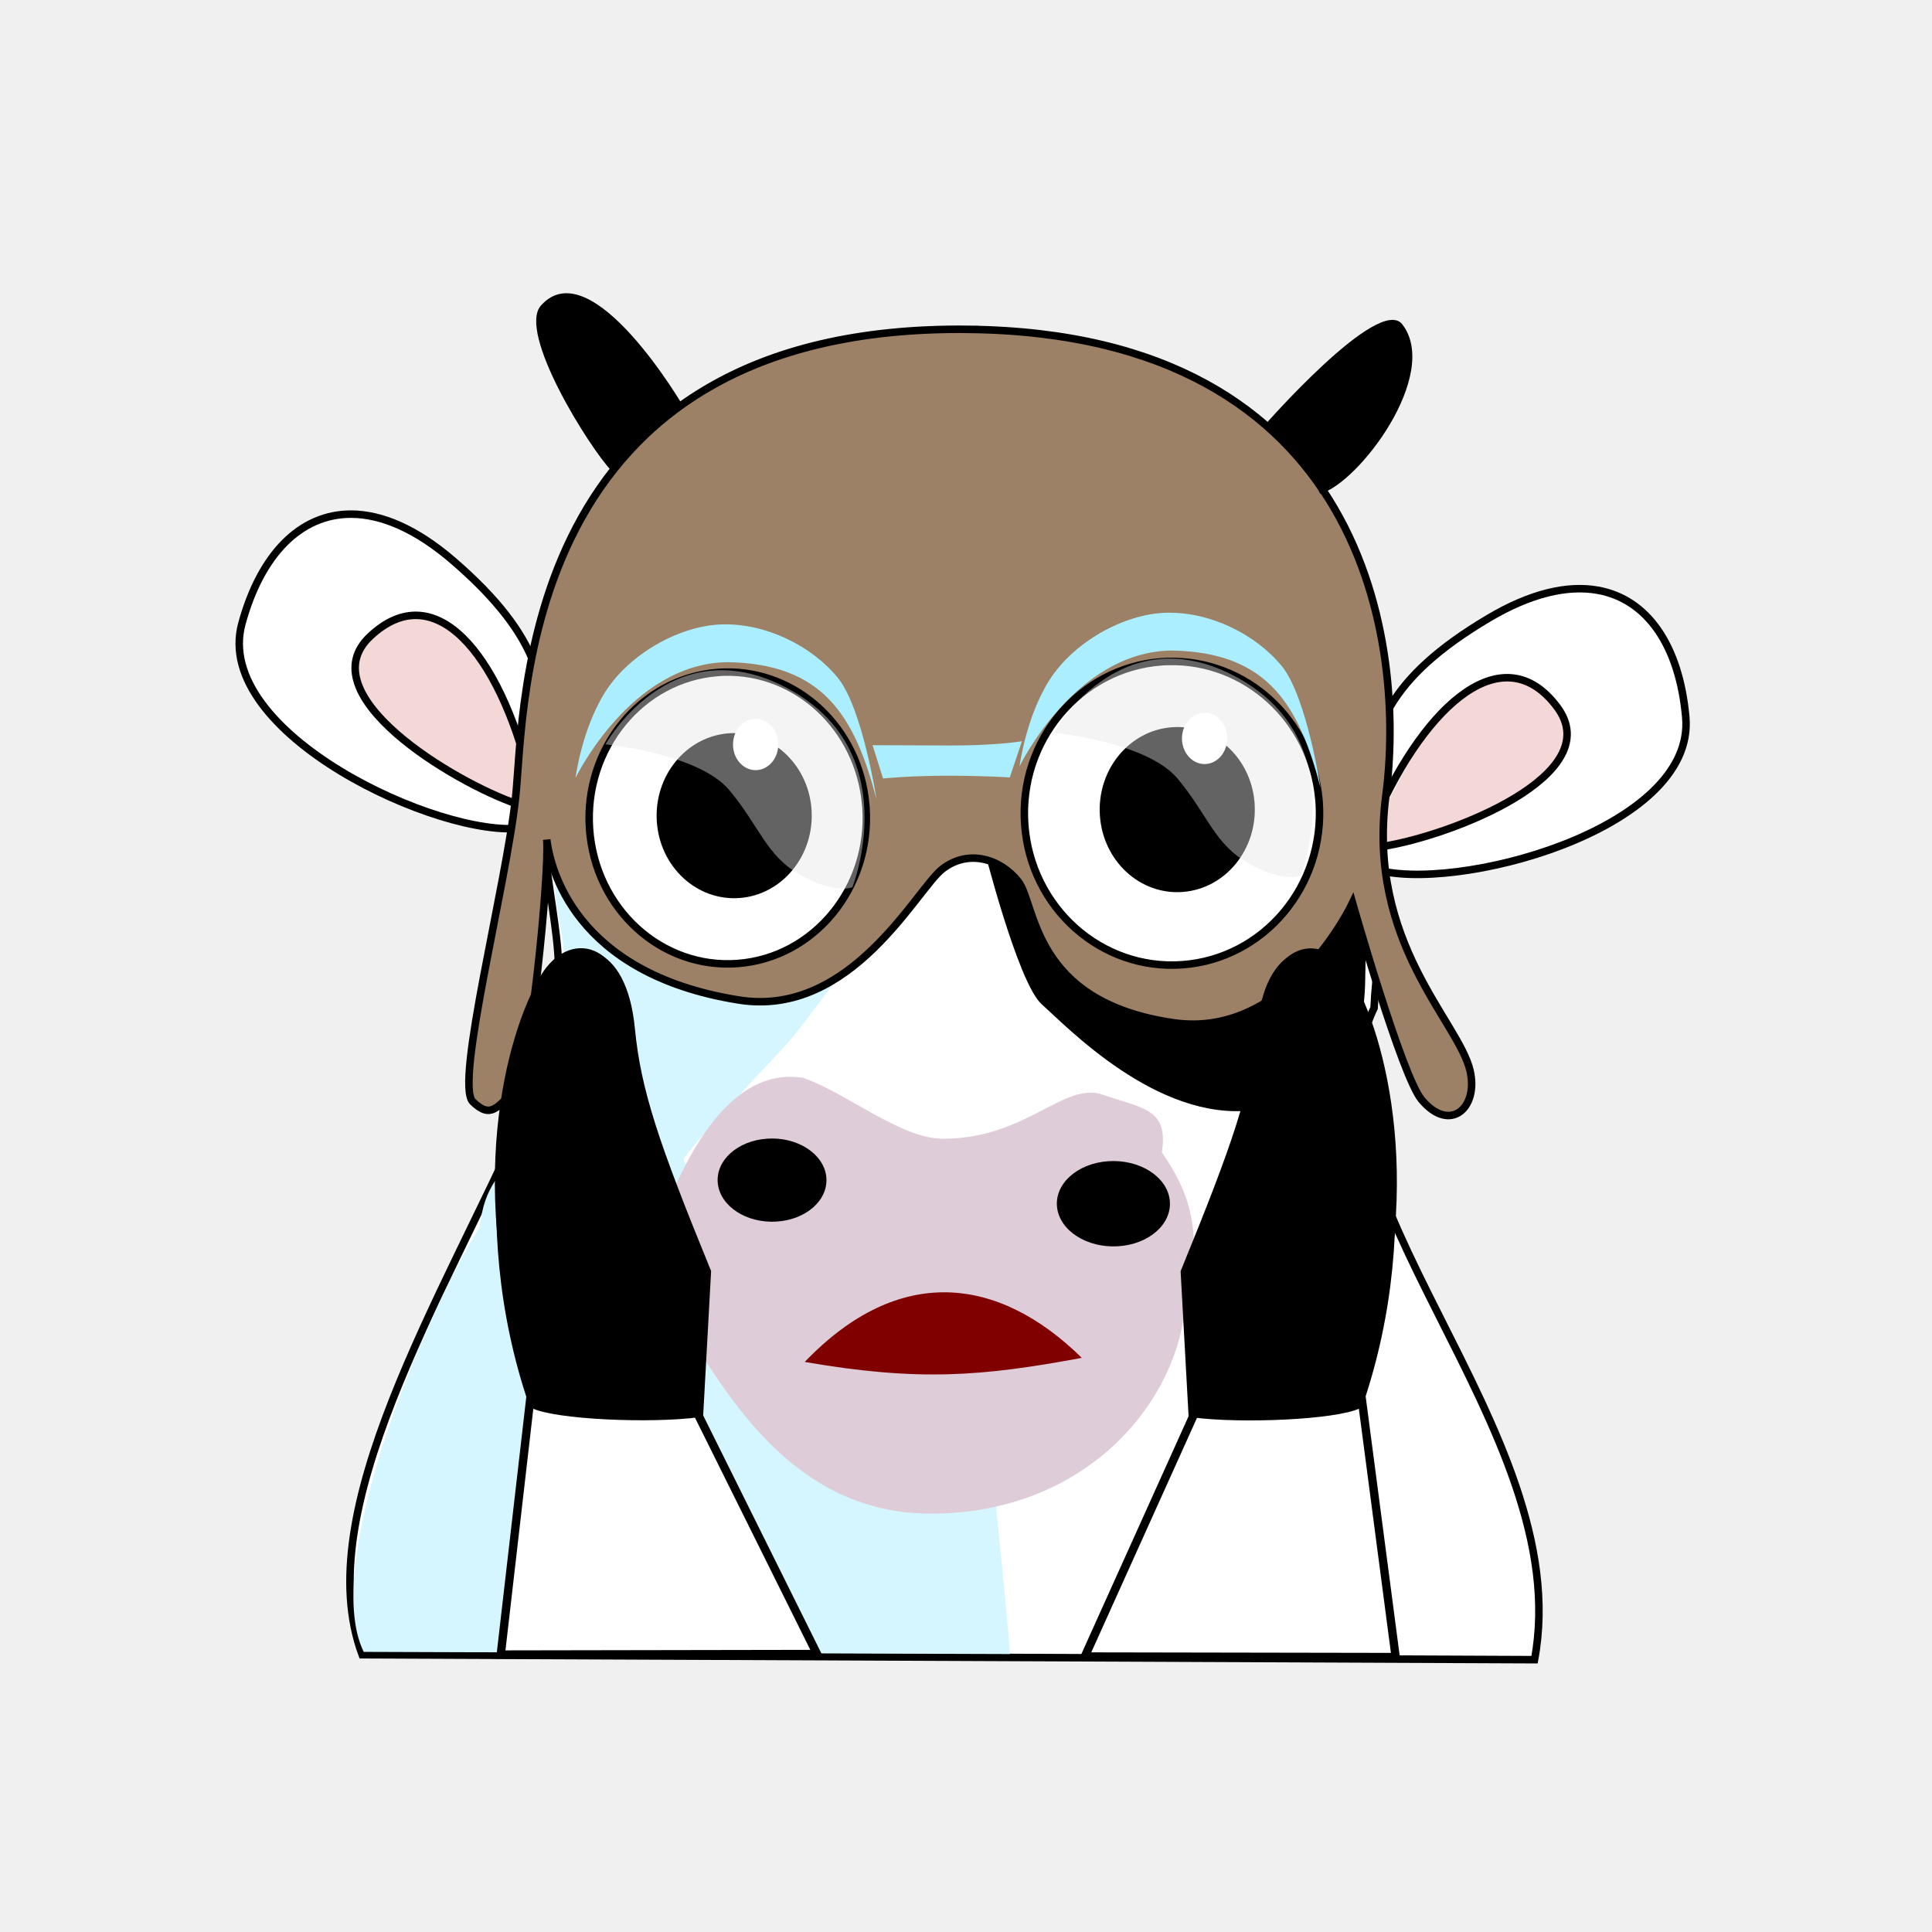
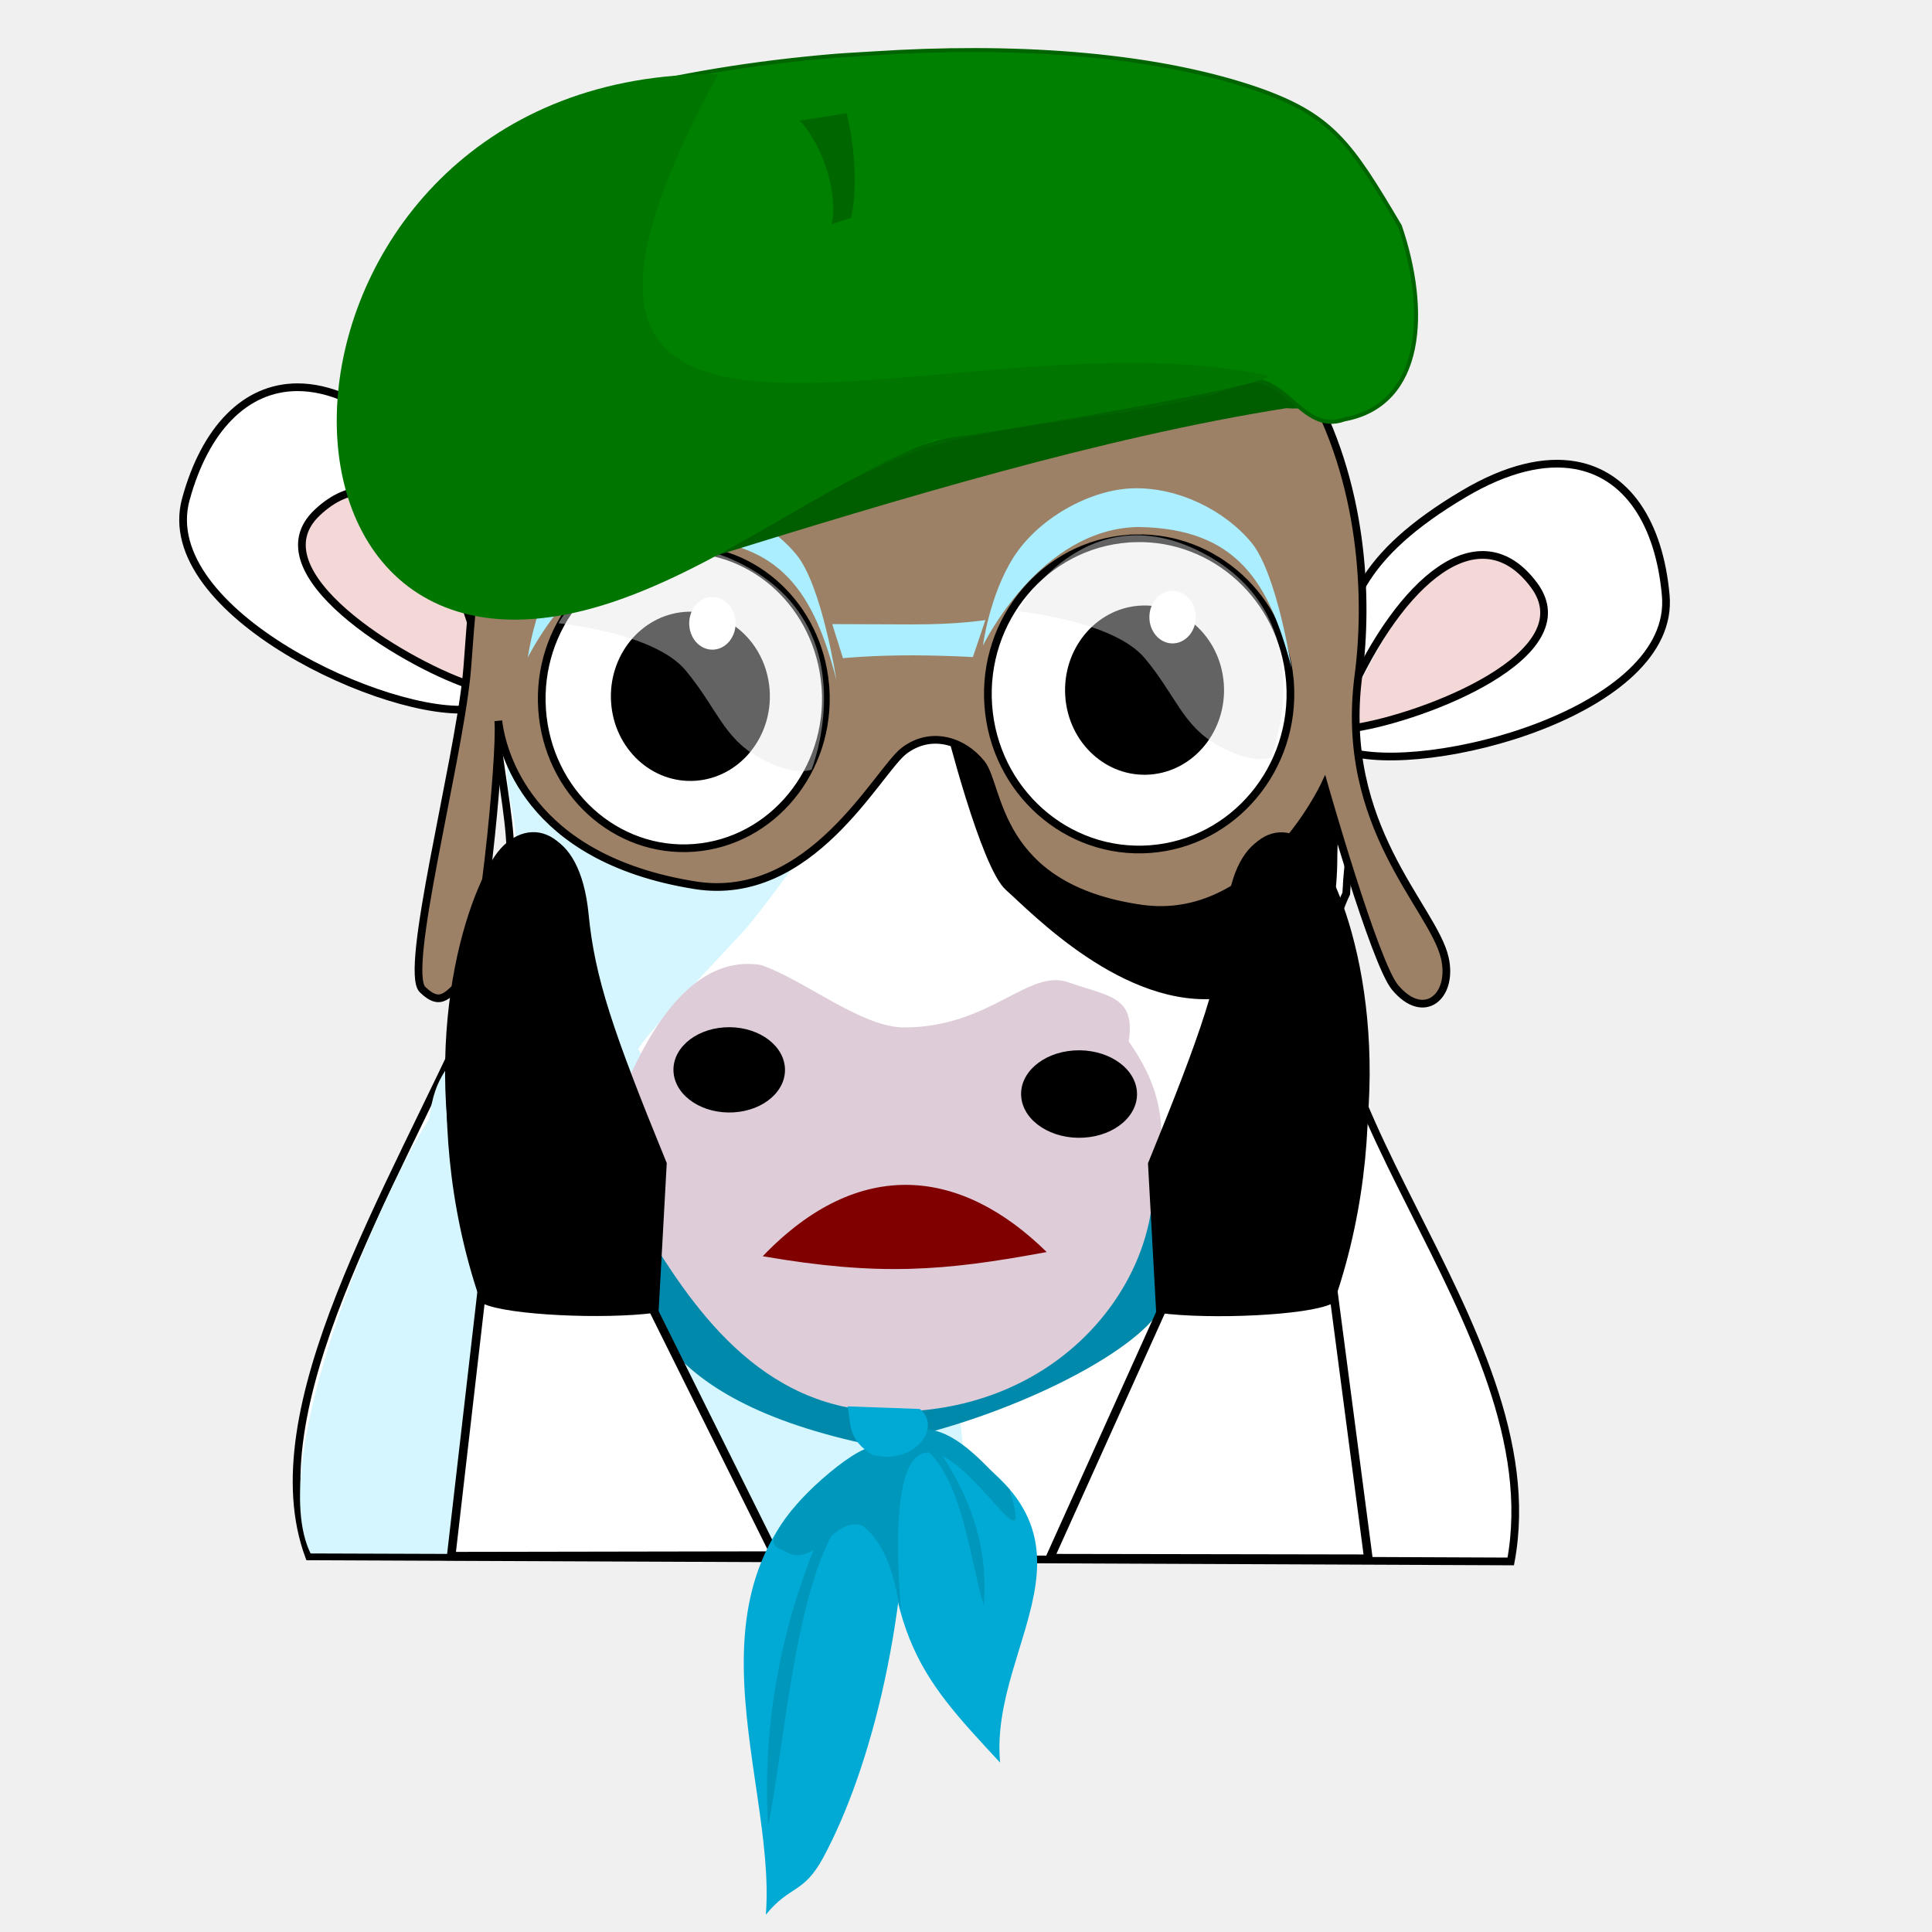
<svg xmlns="http://www.w3.org/2000/svg" width="100" height="100" viewBox="0 0 26.458 26.458" version="1.1" id="svg13625">
  <defs id="defs13619">
    <clipPath clipPathUnits="userSpaceOnUse" id="clipPath9406-5-9-1-5-3-8-6-4">
      <rect style="opacity:0.733;fill:#ffdd55;fill-opacity:1;stroke:none;stroke-width:0.5;stroke-miterlimit:4;stroke-dasharray:none;stroke-opacity:1" id="rect9408-2-0-59-4-6-7-1-03" width="477.414" height="539.932" x="573.776" y="244.16" />
    </clipPath>
  </defs>
  <g id="layer1" transform="translate(0,-270.5417)">
-     <g id="g12622" transform="matrix(0.5714049,0,0,0.5714049,-370.4316,272.3833)">
-       <path clip-path="none" mask="none" id="path6937-9-4-0-1-8" d="m 660.805,14.825 c -0.071,-0.362 -1.142,-4.126 -2.372,-4.131 -1.229,-0.005 -2.965,-0.083 -2.61,1.871 0.355,1.954 1.218,3.187 2.591,3.481 1.373,0.294 2.747,0.299 2.747,0.299 z" style="display:inline;fill:#f4d7d7;fill-opacity:1;stroke:none;stroke-width:0.124" />
-       <path clip-path="none" mask="none" id="path6935-0-4-61-9-3" d="m 661.685,15.613 c 4.577,-3.261 -0.223,-2.522 -0.223,-2.522 0,0 3.643,-7.581 10.142,-4.809 6.499,2.772 8.811,3.503 9.523,6.543 0.712,3.04 0.161,4.365 0.087,6.111 -2.044,4.304 4.877,10.072 3.846,15.618 l -28.098,-0.119 c -1.273,-3.438 1.906,-8.498 3.919,-13.004 0.356,-0.824 0.533,-1.853 0.751,-2.985 0.244,-1.266 -0.859,-4.376 0.052,-4.834 z" style="display:inline;fill:#ffffff;stroke:#000000;stroke-width:0.18;stroke-miterlimit:4;stroke-dasharray:none" />
-       <path clip-path="none" mask="none" id="path7012-4-2-5-6-8" d="m 669.648,18.397 c 0,0 -1.953,2.806 -2.569,3.468 -0.616,0.663 -2.31,2.446 -2.413,2.702 -0.103,0.255 7.642,8.107 7.488,8.311 0.346,3.428 0.334,3.541 0.334,3.541 l -15.489,-0.052 c -1.054,-2.149 1.534,-8.24 2.773,-10.16 0.149,-1.115 0.437,-1.052 1.107,-2.324 0.439,-0.832 0.666,-2.464 0.873,-3.474 0.199,-0.97 -0.212,-1.749 -0.159,-2.482 0.299,-4.193 -0.105,-7.115 2.1,-7.069 2.147,0.263 5.533,-2.844 6.186,0.534 0.653,3.377 -0.23,7.005 -0.23,7.005 z" style="display:inline;fill:#d5f6ff;stroke:none;stroke-width:0.124" />
-       <path clip-path="none" mask="none" id="path6983-98-7-9-9-7" d="m 671.862,16.962 c 0,0 0.84,3.356 1.417,3.864 0.577,0.508 2.745,2.799 5.025,2.523 2.245,-0.272 2.659,-1.609 2.665,-3.273 0.006,-1.663 0.812,-5.972 -0.778,-6.195 -1.59,-0.223 -8.328,3.08 -8.328,3.08 z" style="display:inline;fill:#000000;fill-opacity:1;stroke:#000000;stroke-width:0.072px;stroke-linecap:butt;stroke-linejoin:miter;stroke-opacity:1" />
-       <path clip-path="none" mask="none" id="path7018-2-8-4-3-3" d="m 665.365,29.069 0.965,1.793 c 0,0 4.855,0.784 5.982,0.482 1.126,-0.303 3.379,-1.164 3.379,-1.164 l 0.414,-1.277 c 0,0 -3.891,1.367 -5.834,1.206 -1.943,-0.16 -4.906,-1.04 -4.906,-1.04 z" style="display:inline;fill:#000000;fill-opacity:1;stroke:#000000;stroke-width:0.072px;stroke-linecap:butt;stroke-linejoin:miter;stroke-opacity:1" />
-       <path clip-path="none" mask="none" id="path13288-9-3-1" d="m 665.449,28.831 1.207,2.13 c 0,0 1.743,0.841 3.109,0.846 1.366,0.005 5.241,-1.044 5.241,-1.044 l 1.301,-3.032 c 0,0 -5.542,0.208 -7.138,0.582 -1.595,0.374 -3.721,0.518 -3.721,0.518 z" style="display:inline;fill:#c83737;stroke:#000000;stroke-width:0.106px;stroke-linecap:butt;stroke-linejoin:miter;stroke-opacity:1" />
-       <path clip-path="none" mask="none" id="path13290-0-8-0" d="m 667.666,27.951 0.574,1.022 c 0,0 4.816,-0.037 5.202,-0.25 0.386,-0.213 0.507,-1.662 0.507,-1.662 l -4.007,-0.015 z" style="display:inline;fill:#ffffff;stroke:none;stroke-width:0.124" />
-       <path clip-path="none" mask="none" id="path5150-81-5-9-0-0" d="m 664.709,28.603 c 1.163,1.943 2.772,4.413 5.807,4.449 3.618,0.043 5.88,-2.471 6.158,-4.862 0.503,-1.895 0.085,-2.883 -0.546,-3.795 0.165,-1.061 -0.469,-1.049 -1.408,-1.38 -0.939,-0.331 -1.819,1.045 -3.832,1.055 -1.006,0.005 -2.33,-1.107 -3.355,-1.46 -1.57,-0.26 -2.562,1.472 -3.101,2.667 -0.769,1.848 -0.122,2.661 0.277,3.327 z" style="display:inline;fill:#deccd8;fill-opacity:1;stroke:none;stroke-width:0.124" />
-       <path clip-path="none" mask="none" id="path6939-3-5-1-5-5" d="m 681.484,16.128 c 0,0 1.895,-3.971 3.413,-3.965 1.519,0.006 3.183,-0.133 2.815,1.529 -0.368,1.662 -0.803,2.094 -2.903,2.882 -2.1,0.788 -3.837,0.999 -3.837,0.999 z" style="display:inline;fill:#f4d7d7;fill-opacity:1;stroke:none;stroke-width:0.124" />
-       <path clip-path="none" mask="none" transform="rotate(0.2053768)" d="m 680.73,13.651 a 4.122,4.267 0 0 1 -3.775,4.577 4.122,4.267 0 0 1 -4.442,-3.882 4.122,4.267 0 0 1 3.726,-4.619 4.122,4.267 0 0 1 4.483,3.832" id="path6985-4-6-77-66-0" style="display:inline;fill:#ffffff;fill-opacity:1;stroke:none;stroke-width:0.072" />
-       <path clip-path="none" mask="none" d="m 670.189,13.371 a 4.122,4.267 0 0 1 -3.775,4.577 4.122,4.267 0 0 1 -4.442,-3.882 4.122,4.267 0 0 1 3.726,-4.619 4.122,4.267 0 0 1 4.483,3.832" id="path6985-6-2-3-1-4-3" style="display:inline;fill:#ffffff;fill-opacity:1;stroke:none;stroke-width:0.072" transform="rotate(0.2053768)" />
-       <path clip-path="none" mask="none" id="path5154-0-4-7-6-1" d="m 660.975,15.409 c -0.727,-2.963 -2.273,-4.833 -3.819,-3.383 -1.484,1.391 1.977,3.49 3.529,4.024 l 0.116,0.57 c -1.952,0.261 -7.439,-2.269 -6.721,-4.899 0.449,-1.644 1.39,-2.621 2.611,-2.622 0.733,-2.5e-4 1.566,0.352 2.457,1.121 2.12,1.83 2.368,3.173 2.058,4.792" style="display:inline;fill:#ffffff;fill-opacity:1;stroke:#000000;stroke-width:0.18;stroke-miterlimit:4;stroke-dasharray:none" />
-       <path clip-path="none" mask="none" id="path5154-4-0-1-7-2-8" d="m 681.248,16.381 c 1.238,-2.789 3.088,-4.357 4.355,-2.657 1.216,1.631 -2.561,3.088 -4.182,3.339 l -0.215,0.54 c 1.876,0.601 7.722,-0.924 7.478,-3.64 -0.152,-1.697 -0.907,-2.825 -2.109,-3.04 -0.721,-0.129 -1.604,0.07 -2.616,0.671 -2.409,1.428 -2.889,2.706 -2.87,4.354" style="display:inline;fill:#ffffff;fill-opacity:1;stroke:#000000;stroke-width:0.18;stroke-miterlimit:4;stroke-dasharray:none" />
-       <path clip-path="none" mask="none" id="path5152-7-9-1-0-0" d="m 671.515,4.67 c -10.851,-0.135 -10.65,9.071 -10.873,11.195 -0.223,2.124 -1.471,6.887 -1.027,7.318 0.444,0.431 0.595,0.099 0.994,-0.254 0.366,-0.324 0.848,-5.241 0.776,-6.03 0.082,0.663 0.65,3.215 4.604,3.845 2.707,0.431 4.262,-2.669 4.884,-3.144 0.622,-0.475 1.379,-0.242 1.811,0.3 0.432,0.542 0.312,2.901 3.733,3.39 2.747,0.392 4.281,-2.873 4.281,-2.873 0,0 1.178,4.144 1.654,4.715 0.677,0.811 1.369,0.206 1.164,-0.689 -0.271,-1.187 -2.485,-3.064 -2.019,-6.603 0.466,-3.539 -0.411,-11.049 -9.983,-11.169 z m -5.863,8.215 c 1.73,-0.041 3.213,1.333 3.378,3.167 l 0.007,0.075 c 0.132,1.926 -1.243,3.602 -3.073,3.742 -1.83,0.14 -3.421,-1.307 -3.553,-3.233 -0.132,-1.926 1.243,-3.602 3.073,-3.742 0.056,-0.005 0.113,-0.008 0.169,-0.009 z m 10.64,-0.255 c 1.843,-0.043 3.424,1.387 3.599,3.295 l 0.007,0.078 c 0.141,2.005 -1.323,3.749 -3.272,3.895 -1.949,0.146 -3.643,-1.361 -3.785,-3.365 -0.141,-2.005 1.323,-3.749 3.272,-3.895 0.06,-0.005 0.12,-0.007 0.179,-0.008 z" style="display:inline;fill:#9d8167;fill-opacity:1;stroke:#000000;stroke-width:0.18;stroke-miterlimit:4;stroke-dasharray:none" />
-       <path clip-path="none" mask="none" id="path5962-64-1-5-0-1" d="m 662.952,8.078 c -0.541,-0.561 -2.279,-3.337 -1.704,-3.98 1.216,-1.358 3.428,2.446 3.428,2.446 0,0 -1.249,0.77 -1.724,1.533 z" style="display:inline;fill:#000000;fill-opacity:1;stroke:none;stroke-width:0.124" />
-       <path clip-path="none" mask="none" id="path5964-7-1-9-4-7" d="m 678.568,6.994 c 0,0 2.766,-3.166 3.323,-2.443 0.923,1.2 -1.05,3.812 -1.968,4.059 -0.555,-1.149 -1.355,-1.616 -1.355,-1.616 z" style="display:inline;fill:#000000;fill-opacity:1;stroke:none;stroke-width:0.124" />
-       <path clip-path="none" mask="none" id="path6961-0-7-6-6-9" d="m 672.719,15.139 c 0,0 1.329,-2.748 3.644,-2.771 2.298,0.036 3.048,1.299 3.568,3.285 0,0 -0.336,-2.189 -0.93,-2.914 -0.617,-0.753 -1.713,-1.308 -2.78,-1.276 -1,0.03 -2.208,0.697 -2.79,1.617 -0.564,0.891 -0.713,2.059 -0.713,2.059 z" style="display:inline;fill:#aaeeff;stroke:none;stroke-width:0.124" />
-       <path clip-path="none" mask="none" id="path6961-8-5-1-73-75-1" d="m 662.077,15.418 c 0,0 1.329,-2.749 3.644,-2.771 2.298,0.036 3.048,1.299 3.568,3.285 0,0 -0.336,-2.189 -0.93,-2.914 -0.617,-0.753 -1.713,-1.308 -2.78,-1.276 -1,0.03 -2.208,0.697 -2.79,1.617 -0.564,0.891 -0.713,2.059 -0.713,2.059 z" style="display:inline;fill:#aaeeff;stroke:none;stroke-width:0.124" />
-       <path clip-path="none" mask="none" id="path6981-2-8-65-6-0" d="m 669.195,14.638 0.25,0.796 c 0,0 0.687,-0.07 1.664,-0.066 0.832,0.005 1.374,0.041 1.374,0.041 l 0.292,-0.867 c 0,0 -0.615,0.106 -1.736,0.102 -1.121,-0.005 -1.844,-0.007 -1.844,-0.007 z" style="display:inline;fill:#aaeeff;fill-opacity:1;stroke:none;stroke-width:0.124" />
-       <path clip-path="none" mask="none" transform="rotate(0.2053768)" d="m 676.405,23.129 a 1.355,1.023 0 0 1 -1.241,1.097 1.355,1.023 0 0 1 -1.46,-0.931 1.355,1.023 0 0 1 1.225,-1.107 1.355,1.023 0 0 1 1.474,0.918" id="path7014-8-3-6-9-3" style="display:inline;fill:#000000;fill-opacity:1;stroke:none;stroke-width:0.072" />
-       <path clip-path="none" mask="none" transform="rotate(0.2053768)" d="m 668.171,22.594 a 1.304,0.997 0 0 1 -1.194,1.07 1.304,0.997 0 0 1 -1.405,-0.907 1.304,0.997 0 0 1 1.179,-1.08 1.304,0.997 0 0 1 1.418,0.895" id="path7016-3-1-3-8-5" style="display:inline;fill:#000000;fill-opacity:1;stroke:none;stroke-width:0.072" />
-       <path id="path5156-8-51-3-4-28-4" d="m 667.732,16.182 c 0.074,1.09 -0.696,2.038 -1.72,2.117 -1.024,0.079 -1.914,-0.74 -1.988,-1.83 -0.074,-1.09 0.696,-2.038 1.72,-2.117 1.008,-0.078 1.89,0.716 1.985,1.787" style="display:inline;fill:#000000;fill-opacity:1;stroke:none;stroke-width:0.051" />
-       <path id="path5156-8-5-6-3-8-2-8" d="m 678.351,16.037 c 0.074,1.09 -0.696,2.038 -1.72,2.117 -1.024,0.079 -1.914,-0.74 -1.988,-1.83 -0.074,-1.09 0.696,-2.038 1.72,-2.117 1.008,-0.078 1.89,0.716 1.985,1.787" style="display:inline;fill:#000000;fill-opacity:1;stroke:none;stroke-width:0.051" />
-       <g clip-path="none" mask="none" transform="matrix(0.07159376,2.5662865e-4,-2.5662865e-4,0.07159376,385.5751,-20.56004)" id="g3741-7-12-99-4" style="display:inline">
-         <path style="display:inline;opacity:0.43;fill:#e6e6e6;stroke:none" d="m 4023.83,473.025 c 0,0 31.192,2.908 41.518,15.187 10.326,12.279 12.391,21.973 24.094,28.436 11.703,6.463 17.21,3.878 17.21,3.878 0,0 18.106,-45.966 -22.717,-66.888 -38.578,-19.772 -60.104,19.388 -60.104,19.388 z" id="path6987-0-1-4-7-9-6-6" />
-         <path style="display:inline;fill:#ffffff;fill-opacity:1;stroke:none" id="path6989-1-1-3-0-9" d="m -419.74,780.821 a 7.576,8.586 0 0 1 -6.937,9.21 7.576,8.586 0 0 1 -8.164,-7.812 7.576,8.586 0 0 1 6.848,-9.296 7.576,8.586 0 0 1 8.239,7.71" transform="translate(4501.659,-306.7312)" />
-         <path style="display:inline;opacity:0.43;fill:#e6e6e6;stroke:none" d="m 3873.816,477.456 c 0,0 31.192,2.908 41.518,15.187 10.326,12.279 12.391,21.973 24.094,28.436 11.703,6.463 17.21,3.878 17.21,3.878 0,0 18.106,-45.966 -22.717,-66.888 -38.578,-19.772 -60.104,19.388 -60.104,19.388 z" id="path6987-0-2-1-9-2-2" />
-         <path style="display:inline;fill:#ffffff;fill-opacity:1;stroke:none" id="path6989-6-9-7-0-7-9" d="m -419.74,780.821 a 7.576,8.586 0 0 1 -6.937,9.21 7.576,8.586 0 0 1 -8.164,-7.812 7.576,8.586 0 0 1 6.848,-9.296 7.576,8.586 0 0 1 8.239,7.71" transform="translate(4351.377,-304.153)" />
+     <g id="g4671" transform="matrix(0.2458674,0,0,0.2458674,11.74253,213.3633)">
+       <path clip-path="none" mask="none" id="path6937-9-4-0-1-8-3" d="m -21.39,267.766 c -0.169,-0.862 -2.721,-9.83 -5.65,-9.84 -2.929,-0.012 -7.063,-0.198 -6.218,4.457 0.845,4.655 2.902,7.591 6.172,8.292 3.271,0.701 6.544,0.713 6.544,0.713 z" style="display:inline;fill:#f4d7d7;fill-opacity:1;stroke:none;stroke-width:0.296" />
+       <path clip-path="none" mask="none" id="path6935-0-4-61-9-3-6" d="m -19.294,269.645 c 10.904,-7.767 -0.531,-6.008 -0.531,-6.008 0,0 8.679,-18.058 24.16,-11.456 15.481,6.602 20.988,8.345 22.685,15.586 1.697,7.242 0.384,10.399 0.206,14.558 -4.87,10.253 11.617,23.994 9.162,37.204 l -66.933,-0.283 c -3.031,-8.19 4.54,-20.243 9.336,-30.978 0.847,-1.964 1.271,-4.415 1.79,-7.11 0.581,-3.015 -2.047,-10.424 0.125,-11.515 z" style="display:inline;fill:#ffffff;stroke:#000000;stroke-width:0.429;stroke-miterlimit:4;stroke-dasharray:none" />
+       <path clip-path="none" mask="none" id="path7012-4-2-5-6-8-7" d="m -0.325,276.275 c 0,0 -4.653,6.683 -6.121,8.262 -1.468,1.578 -5.503,5.828 -5.749,6.436 -0.246,0.608 18.204,19.313 17.836,19.799 0.823,8.165 0.795,8.435 0.795,8.435 l -36.897,-0.123 c -2.51,-5.118 3.654,-19.628 6.606,-24.201 0.354,-2.655 1.04,-2.506 2.638,-5.536 1.045,-1.982 1.586,-5.869 2.079,-8.275 0.474,-2.312 -0.504,-4.166 -0.379,-5.913 0.713,-9.989 -0.249,-16.948 5.003,-16.84 5.114,0.627 13.181,-6.775 14.736,1.271 1.555,8.046 -0.547,16.687 -0.547,16.687 z" style="display:inline;fill:#d5f6ff;stroke:none;stroke-width:0.296" />
+       <path clip-path="none" mask="none" id="path6983-98-7-9-9-7-5" d="m 4.951,272.857 c 0,0 2,7.995 3.374,9.206 1.374,1.211 6.54,6.669 11.97,6.01 5.348,-0.649 6.334,-3.834 6.348,-7.796 0.014,-3.962 1.934,-14.226 -1.854,-14.756 -3.788,-0.531 -19.838,7.337 -19.838,7.337 z" style="display:inline;fill:#000000;fill-opacity:1;stroke:#000000;stroke-width:0.171px;stroke-linecap:butt;stroke-linejoin:miter;stroke-opacity:1" />
+       <path clip-path="none" mask="none" id="path7018-2-8-4-3-3-3" d="m -10.527,301.698 2.299,4.272 c 0,0 11.566,1.869 14.249,1.148 2.683,-0.721 8.05,-2.773 8.05,-2.773 l 0.985,-3.042 c 0,0 -9.27,3.256 -13.898,2.874 -4.628,-0.382 -11.686,-2.478 -11.686,-2.478 z" style="display:inline;fill:#000000;fill-opacity:1;stroke:#000000;stroke-width:0.171px;stroke-linecap:butt;stroke-linejoin:miter;stroke-opacity:1" />
+       <path id="path5217" d="m -10.913,307.053 c 1.803,2.458 5.079,4.548 11.269,5.909 v -2.886 c -4.776,-1.01 -8.055,-4.417 -11.429,-7.879 0.053,1.619 -3.187,-0.716 0.16,4.856 z" style="fill:#0089ab;fill-opacity:1;fill-rule:evenodd;stroke:none;stroke-width:0.265;stroke-linecap:butt;stroke-linejoin:miter;stroke-miterlimit:4;stroke-dasharray:none;stroke-opacity:1" />
+       <path clip-path="none" mask="none" id="path13288-9-3-1-5" d="m -10.327,301.132 2.875,5.073 c 0,0 4.152,2.004 7.407,2.016 3.255,0.012 12.486,-2.487 12.486,-2.487 l 3.1,-7.222 c 0,0 -13.202,0.495 -17.002,1.386 -3.801,0.891 -8.865,1.234 -8.865,1.234 z" style="display:inline;fill:#c83737;stroke:#000000;stroke-width:0.253px;stroke-linecap:butt;stroke-linejoin:miter;stroke-opacity:1" />
+       <path clip-path="none" mask="none" id="path13290-0-8-0-6" d="m -5.046,299.034 1.368,2.434 c 0,0 11.473,-0.087 12.392,-0.595 0.92,-0.508 1.207,-3.959 1.207,-3.959 l -9.545,-0.035 z" style="display:inline;fill:#ffffff;stroke:none;stroke-width:0.296" />
+       <path id="path5217-4" d="m 16.707,305.747 c -1.803,2.458 -8.238,5.647 -14.428,7.009 l 0.275,-1.374 c 4.776,-1.01 10.461,-7.984 13.836,-11.447 z" style="fill:#0089ab;fill-opacity:1;fill-rule:evenodd;stroke:none;stroke-width:0.265;stroke-linecap:butt;stroke-linejoin:miter;stroke-miterlimit:4;stroke-dasharray:none;stroke-opacity:1" />
+       <path clip-path="none" mask="none" id="path5150-81-5-9-0-0-2" d="m -12.09,300.588 c 2.77,4.628 6.603,10.513 13.832,10.598 8.619,0.101 14.006,-5.886 14.668,-11.583 1.199,-4.514 0.202,-6.867 -1.301,-9.041 0.393,-2.528 -1.117,-2.499 -3.353,-3.288 -2.237,-0.789 -4.332,2.49 -9.128,2.513 -2.398,0.012 -5.549,-2.636 -7.992,-3.477 -3.739,-0.619 -6.104,3.506 -7.386,6.352 -1.832,4.403 -0.29,6.339 0.659,7.926 z" style="display:inline;fill:#deccd8;fill-opacity:1;stroke:none;stroke-width:0.296" />
+       <path clip-path="none" mask="none" id="path6939-3-5-1-5-5-9" d="m 27.871,270.871 c 0,0 4.513,-9.459 8.131,-9.446 3.618,0.014 7.581,-0.317 6.706,3.642 -0.876,3.959 -1.913,4.989 -6.916,6.866 -5.003,1.877 -9.139,2.379 -9.139,2.379 z" style="display:inline;fill:#f4d7d7;fill-opacity:1;stroke:none;stroke-width:0.296" />
+       <path clip-path="none" mask="none" transform="rotate(0.2053768)" d="m 26.918,270.687 a 9.82,10.164 0 0 1 -8.992,10.903 9.82,10.164 0 0 1 -10.582,-9.248 9.82,10.164 0 0 1 8.876,-11.004 9.82,10.164 0 0 1 10.679,9.127" id="path6985-4-6-77-66-0-1" style="display:inline;fill:#ffffff;fill-opacity:1;stroke:none;stroke-width:0.171" />
+       <path clip-path="none" mask="none" d="m 1.807,270.02 a 9.82,10.164 0 0 1 -8.992,10.903 9.82,10.164 0 0 1 -10.582,-9.248 9.82,10.164 0 0 1 8.876,-11.004 9.82,10.164 0 0 1 10.679,9.127" id="path6985-6-2-3-1-4-3-2" style="display:inline;fill:#ffffff;fill-opacity:1;stroke:none;stroke-width:0.171" transform="rotate(0.2053768)" />
+       <path clip-path="none" mask="none" id="path5154-0-4-7-6-1-7" d="m -20.985,269.159 c -1.733,-7.058 -5.414,-11.512 -9.098,-8.058 -3.534,3.315 4.71,8.314 8.406,9.584 l 0.277,1.357 c -4.651,0.622 -17.72,-5.406 -16.009,-11.671 1.069,-3.916 3.311,-6.244 6.221,-6.245 1.746,-6e-4 3.731,0.837 5.853,2.67 5.049,4.36 5.64,7.558 4.903,11.414" style="display:inline;fill:#ffffff;fill-opacity:1;stroke:#000000;stroke-width:0.429;stroke-miterlimit:4;stroke-dasharray:none" />
+       <path clip-path="none" mask="none" id="path5154-4-0-1-7-2-8-0" d="m 27.307,271.474 c 2.948,-6.643 7.356,-10.379 10.374,-6.33 2.896,3.885 -6.101,7.355 -9.962,7.955 l -0.512,1.287 c 4.469,1.431 18.395,-2.202 17.814,-8.67 -0.363,-4.043 -2.16,-6.73 -5.024,-7.243 -1.718,-0.308 -3.82,0.167 -6.232,1.598 -5.738,3.403 -6.883,6.447 -6.836,10.373" style="display:inline;fill:#ffffff;fill-opacity:1;stroke:#000000;stroke-width:0.429;stroke-miterlimit:4;stroke-dasharray:none" />
+       <path clip-path="none" mask="none" id="path5152-7-9-1-0-0-9" d="m 4.123,243.577 c -25.848,-0.322 -25.37,21.608 -25.901,26.667 -0.531,5.059 -3.505,16.405 -2.446,17.432 1.058,1.027 1.418,0.235 2.369,-0.604 0.873,-0.771 2.02,-12.483 1.849,-14.364 0.195,1.579 1.549,7.659 10.967,9.158 6.449,1.027 10.154,-6.358 11.635,-7.489 1.481,-1.13 3.286,-0.578 4.314,0.714 1.029,1.291 0.743,6.91 8.893,8.074 6.544,0.935 10.199,-6.844 10.199,-6.844 0,0 2.805,9.872 3.941,11.233 1.612,1.931 3.26,0.492 2.772,-1.642 -0.647,-2.826 -5.92,-7.299 -4.81,-15.729 1.111,-8.43 -0.978,-26.321 -23.781,-26.605 z m -13.966,19.569 c 4.122,-0.098 7.654,3.175 8.046,7.543 l 0.017,0.18 c 0.316,4.588 -2.962,8.58 -7.32,8.914 -4.359,0.334 -8.149,-3.113 -8.465,-7.702 -0.316,-4.588 2.962,-8.58 7.32,-8.914 0.134,-0.012 0.268,-0.019 0.401,-0.021 z m 25.347,-0.607 c 4.39,-0.103 8.156,3.303 8.574,7.849 l 0.017,0.187 c 0.337,4.775 -3.151,8.93 -7.793,9.278 -4.642,0.347 -8.679,-3.241 -9.016,-8.016 -0.337,-4.775 3.151,-8.93 7.793,-9.277 0.143,-0.012 0.285,-0.017 0.426,-0.019 z" style="display:inline;fill:#9d8167;fill-opacity:1;stroke:#000000;stroke-width:0.429;stroke-miterlimit:4;stroke-dasharray:none" />
+       <path clip-path="none" mask="none" id="path5962-64-1-5-0-1-3" d="m -16.276,251.696 c -1.289,-1.337 -5.429,-7.95 -4.059,-9.48 2.896,-3.234 8.165,5.828 8.165,5.828 0,0 -2.976,1.833 -4.106,3.652 z" style="display:inline;fill:#000000;fill-opacity:1;stroke:none;stroke-width:0.296" />
+       <path clip-path="none" mask="none" id="path5964-7-1-9-4-7-6" d="m 20.925,249.112 c 0,0 6.589,-7.542 7.915,-5.819 2.199,2.859 -2.501,9.081 -4.688,9.668 -1.323,-2.736 -3.227,-3.849 -3.227,-3.849 z" style="display:inline;fill:#000000;fill-opacity:1;stroke:none;stroke-width:0.296" />
+       <path clip-path="none" mask="none" id="path6961-0-7-6-6-9-0" d="m 6.99,268.514 c 0,0 3.165,-6.547 8.681,-6.602 5.473,0.085 7.262,3.093 8.5,7.826 0,0 -0.8,-5.214 -2.215,-6.942 -1.469,-1.793 -4.08,-3.116 -6.622,-3.039 -2.381,0.072 -5.26,1.661 -6.647,3.852 -1.342,2.122 -1.697,4.904 -1.697,4.904 z" style="display:inline;fill:#aaeeff;stroke:none;stroke-width:0.296" />
+       <path clip-path="none" mask="none" id="path6961-8-5-1-73-75-1-6" d="m -18.358,269.179 c 0,0 3.165,-6.547 8.681,-6.602 5.473,0.085 7.262,3.094 8.5,7.826 0,0 -0.8,-5.214 -2.215,-6.942 -1.469,-1.793 -4.08,-3.116 -6.622,-3.039 -2.381,0.072 -5.26,1.661 -6.647,3.852 -1.342,2.122 -1.697,4.904 -1.697,4.904 z" style="display:inline;fill:#aaeeff;stroke:none;stroke-width:0.296" />
+       <path clip-path="none" mask="none" id="path6981-2-8-65-6-0-2" d="m -1.404,267.321 0.596,1.897 c 0,0 1.637,-0.166 3.963,-0.158 1.981,0.012 3.273,0.098 3.273,0.098 l 0.697,-2.065 c 0,0 -1.465,0.253 -4.136,0.244 -2.67,-0.012 -4.393,-0.017 -4.393,-0.017 z" style="display:inline;fill:#aaeeff;fill-opacity:1;stroke:none;stroke-width:0.296" />
+       <path clip-path="none" mask="none" transform="rotate(0.2053768)" d="m 16.614,293.265 a 3.228,2.436 0 0 1 -2.956,2.613 3.228,2.436 0 0 1 -3.479,-2.217 3.228,2.436 0 0 1 2.918,-2.638 3.228,2.436 0 0 1 3.511,2.188" id="path7014-8-3-6-9-3-6" style="display:inline;fill:#000000;fill-opacity:1;stroke:none;stroke-width:0.171" />
+       <path clip-path="none" mask="none" transform="rotate(0.2053768)" d="m -2.998,291.991 a 3.106,2.375 0 0 1 -2.844,2.548 3.106,2.375 0 0 1 -3.348,-2.161 3.106,2.375 0 0 1 2.808,-2.572 3.106,2.375 0 0 1 3.378,2.133" id="path7016-3-1-3-8-5-1" style="display:inline;fill:#000000;fill-opacity:1;stroke:none;stroke-width:0.171" />
+       <path id="path5156-8-51-3-4-28-4-8" d="m -4.89,270.999 c 0.177,2.597 -1.658,4.855 -4.096,5.044 -2.439,0.189 -4.559,-1.763 -4.736,-4.359 -0.177,-2.597 1.658,-4.855 4.096,-5.044 2.401,-0.186 4.501,1.705 4.727,4.257" style="display:inline;fill:#000000;fill-opacity:1;stroke:none;stroke-width:0.123" />
+       <path id="path5156-8-5-6-3-8-2-8-7" d="m 20.407,270.655 c 0.177,2.597 -1.658,4.855 -4.096,5.044 -2.439,0.189 -4.559,-1.763 -4.736,-4.359 -0.177,-2.597 1.658,-4.855 4.096,-5.044 2.401,-0.186 4.501,1.705 4.727,4.257" style="display:inline;fill:#000000;fill-opacity:1;stroke:none;stroke-width:0.123" />
+       <g clip-path="none" mask="none" transform="matrix(0.1705447,6.1131979e-4,-6.1131979e-4,0.1705447,-677.0193,183.4756)" id="g3741-7-12-99-4-9" style="display:inline">
+         <path style="display:inline;opacity:0.43;fill:#e6e6e6;stroke:none" d="m 4023.83,473.025 c 0,0 31.192,2.908 41.518,15.187 10.326,12.279 12.391,21.973 24.094,28.436 11.703,6.463 17.21,3.878 17.21,3.878 0,0 18.106,-45.966 -22.717,-66.888 -38.578,-19.772 -60.104,19.388 -60.104,19.388 z" id="path6987-0-1-4-7-9-6-6-2" />
+         <path style="display:inline;fill:#ffffff;fill-opacity:1;stroke:none" id="path6989-1-1-3-0-9-0" d="m -419.74,780.821 a 7.576,8.586 0 0 1 -6.937,9.21 7.576,8.586 0 0 1 -8.164,-7.812 7.576,8.586 0 0 1 6.848,-9.296 7.576,8.586 0 0 1 8.239,7.71" transform="translate(4501.659,-306.7312)" />
+         <path style="display:inline;opacity:0.43;fill:#e6e6e6;stroke:none" d="m 3873.816,477.456 c 0,0 31.192,2.908 41.518,15.187 10.326,12.279 12.391,21.973 24.094,28.436 11.703,6.463 17.21,3.878 17.21,3.878 0,0 18.106,-45.966 -22.717,-66.888 -38.578,-19.772 -60.104,19.388 -60.104,19.388 z" id="path6987-0-2-1-9-2-2-2" />
+         <path style="display:inline;fill:#ffffff;fill-opacity:1;stroke:none" id="path6989-6-9-7-0-7-9-3" d="m -419.74,780.821 a 7.576,8.586 0 0 1 -6.937,9.21 7.576,8.586 0 0 1 -8.164,-7.812 7.576,8.586 0 0 1 6.848,-9.296 7.576,8.586 0 0 1 8.239,7.71" transform="translate(4351.377,-304.153)" />
      </g>
-       <path id="path11962-0" d="m 667.569,29.418 c 2.262,-2.359 4.648,-2.056 6.64,-0.098 -2.404,0.448 -3.919,0.568 -6.64,0.098 z" style="fill:#800000;fill-opacity:1;fill-rule:evenodd;stroke:none;stroke-width:0.239px;stroke-linecap:butt;stroke-linejoin:miter;stroke-opacity:1" />
-       <g transform="translate(111.673,-21.68895)" id="g12499">
-         <path style="fill:#ffffff;fill-rule:evenodd;stroke:#000000;stroke-width:0.2;stroke-linecap:butt;stroke-linejoin:miter;stroke-miterlimit:4;stroke-dasharray:none;stroke-opacity:1" d="m 556.191,58.107 -2.899,-5.835 0.186,-3.385 c -1.26,-3.082 -1.68,-4.331 -1.826,-5.828 -0.198,-2.029 -1.397,-2.152 -1.988,-1.174 -0.844,1.396 -1.824,5.155 -0.29,9.619 l -0.763,6.616 z" id="path12078-0-3" />
-         <path style="fill:#000000;fill-rule:evenodd;stroke:#000000;stroke-width:0.2;stroke-linecap:butt;stroke-linejoin:miter;stroke-miterlimit:4;stroke-dasharray:none;stroke-opacity:1" d="m 553.365,52.331 0.186,-3.385 c -1.26,-3.082 -1.68,-4.331 -1.826,-5.828 -0.198,-2.029 -1.397,-2.152 -1.988,-1.174 -0.844,1.396 -1.883,5.712 -0.349,10.175 0.546,0.267 2.809,0.368 3.976,0.212 z" id="path12078-0-3-1" />
+       <path id="path11962-0-7" d="m -5.276,302.529 c 5.389,-5.619 11.073,-4.898 15.816,-0.234 -5.727,1.066 -9.335,1.353 -15.816,0.234 z" style="fill:#800000;fill-opacity:1;fill-rule:evenodd;stroke:none;stroke-width:0.569px;stroke-linecap:butt;stroke-linejoin:miter;stroke-opacity:1" />
+       <g transform="matrix(2.382117,0,0,2.382117,-1329.486,180.7864)" id="g12499-5">
+         <path style="fill:#ffffff;fill-rule:evenodd;stroke:#000000;stroke-width:0.2;stroke-linecap:butt;stroke-linejoin:miter;stroke-miterlimit:4;stroke-dasharray:none;stroke-opacity:1" d="m 556.191,58.107 -2.899,-5.835 0.186,-3.385 c -1.26,-3.082 -1.68,-4.331 -1.826,-5.828 -0.198,-2.029 -1.397,-2.152 -1.988,-1.174 -0.844,1.396 -1.824,5.155 -0.29,9.619 l -0.763,6.616 z" id="path12078-0-3-92" />
+         <path style="fill:#000000;fill-rule:evenodd;stroke:#000000;stroke-width:0.2;stroke-linecap:butt;stroke-linejoin:miter;stroke-miterlimit:4;stroke-dasharray:none;stroke-opacity:1" d="m 553.365,52.331 0.186,-3.385 c -1.26,-3.082 -1.68,-4.331 -1.826,-5.828 -0.198,-2.029 -1.397,-2.152 -1.988,-1.174 -0.844,1.396 -1.883,5.712 -0.349,10.175 0.546,0.267 2.809,0.368 3.976,0.212 z" id="path12078-0-3-1-2" />
      </g>
-       <g transform="translate(110.0855,-21.68895)" id="g12495">
-         <path style="fill:#ffffff;fill-rule:evenodd;stroke:#000000;stroke-width:0.2;stroke-linecap:butt;stroke-linejoin:miter;stroke-miterlimit:4;stroke-dasharray:none;stroke-opacity:1" d="m 564.196,58.167 2.656,-5.891 -0.186,-3.385 c 1.26,-3.082 1.68,-4.331 1.826,-5.828 0.198,-2.029 1.397,-2.152 1.988,-1.174 0.844,1.396 1.824,5.155 0.29,9.619 l 0.876,6.672 z" id="path12078-0-3-9" />
-         <path style="fill:#000000;fill-rule:evenodd;stroke:#000000;stroke-width:0.2;stroke-linecap:butt;stroke-linejoin:miter;stroke-miterlimit:4;stroke-dasharray:none;stroke-opacity:1" d="m 566.779,52.335 -0.186,-3.385 c 1.26,-3.082 1.68,-4.331 1.826,-5.828 0.198,-2.029 1.397,-2.152 1.988,-1.174 0.844,1.396 1.883,5.712 0.349,10.175 -0.546,0.267 -2.809,0.368 -3.976,0.212 z" id="path12078-0-3-1-4" />
+       <g transform="matrix(2.382117,0,0,2.382117,-1333.268,180.7864)" id="g12495-8">
+         <path style="fill:#ffffff;fill-rule:evenodd;stroke:#000000;stroke-width:0.2;stroke-linecap:butt;stroke-linejoin:miter;stroke-miterlimit:4;stroke-dasharray:none;stroke-opacity:1" d="m 564.196,58.167 2.656,-5.891 -0.186,-3.385 c 1.26,-3.082 1.68,-4.331 1.826,-5.828 0.198,-2.029 1.397,-2.152 1.988,-1.174 0.844,1.396 1.824,5.155 0.29,9.619 l 0.876,6.672 z" id="path12078-0-3-9-9" />
+         <path style="fill:#000000;fill-rule:evenodd;stroke:#000000;stroke-width:0.2;stroke-linecap:butt;stroke-linejoin:miter;stroke-miterlimit:4;stroke-dasharray:none;stroke-opacity:1" d="m 566.779,52.335 -0.186,-3.385 c 1.26,-3.082 1.68,-4.331 1.826,-5.828 0.198,-2.029 1.397,-2.152 1.988,-1.174 0.844,1.396 1.883,5.712 0.349,10.175 -0.546,0.267 -2.809,0.368 -3.976,0.212 z" id="path12078-0-3-1-4-7" />
+       </g>
+       <g transform="translate(-26.71749,-288.3)" id="g5414">
+         <path style="fill:#005e00;fill-opacity:1;fill-rule:evenodd;stroke:none;stroke-width:0.265px;stroke-linecap:butt;stroke-linejoin:miter;stroke-opacity:1" d="m 18.754,551.832 -0.662,-1.03 c 8.653,-7.715 21.775,-9.544 32.654,-9.781 -0.099,-0.846 3.973,2.87 -0.147,2.574 -10.236,1.61 -21.797,5.125 -31.845,8.237 z" id="path5205" />
+         <path style="fill:#008000;fill-rule:evenodd;stroke:#006500;stroke-width:0.221px;stroke-linecap:butt;stroke-linejoin:miter;stroke-opacity:1" d="m 4.971,554.399 c 5.472,3.452 19.606,-7.084 26.13,-8.872 5.368,-1.471 12.243,-1.597 16.969,-3.323 2.423,-0.885 3.343,2.9 5.766,2.015 4.458,-0.818 4.694,-6.09 3.095,-10.768 -2.758,-4.667 -3.788,-6.214 -8.127,-7.69 -5.918,-1.984 -13.675,-2.42 -21.154,-1.932 -0.282,0.018 -0.706,0.042 -1.124,0.067 -0.397,0.024 -0.79,0.048 -1.054,0.07 -9.196,0.771 -17.215,2.89 -19.131,5.127 -8.079,4.426 -11.347,22.571 -1.37,25.304 z" id="path5203" />
+         <path style="fill:#006700;fill-opacity:1;fill-rule:evenodd;stroke:none;stroke-width:0.333px;stroke-linecap:butt;stroke-linejoin:miter;stroke-opacity:1" d="m 25.279,533.346 c 0.383,-1.696 -0.494,-4.406 -1.781,-5.769 l 2.615,-0.412 c 0.375,1.431 0.675,4.079 0.243,5.832 z" id="path5211" />
+         <path style="fill:#007600;fill-opacity:1;fill-rule:evenodd;stroke:none;stroke-width:0.265px;stroke-linecap:butt;stroke-linejoin:miter;stroke-opacity:1" d="m 18.965,524.991 c -26.364,-0.25 -28.039,36.786 -5.909,29.409 6.166,-2.055 11.771,-6.577 18.003,-9.07 1.568,-0.065 20.071,-3.218 18.415,-3.573 -17.521,-3.755 -45.344,10.408 -30.509,-16.766 z" id="path5215" />
+       </g>
+       <g transform="translate(-26.71749,-288.3)" id="g5449">
+         <path style="fill:#00aad4;fill-opacity:1;fill-rule:evenodd;stroke:none;stroke-width:0.545px;stroke-linecap:butt;stroke-linejoin:miter;stroke-opacity:1" d="m 27.723,601.275 c -12.057,6.449 -5.47,18.162 -6.108,26.231 1.344,-1.66 2.092,-1.139 3.196,-3.183 2.659,-4.926 4.912,-13.636 4.657,-23.224 z" id="path5277" />
+         <path style="fill:#00aad4;fill-opacity:1;fill-rule:evenodd;stroke:none;stroke-width:0.51px;stroke-linecap:butt;stroke-linejoin:miter;stroke-opacity:1" d="m 30.049,600.256 c 12.057,5.638 3.974,11.722 4.612,18.776 -4.582,-4.947 -6.717,-7.069 -6.358,-18.93 z" id="path5277-9" />
+         <path style="fill:#0097bc;fill-opacity:1;fill-rule:evenodd;stroke:none;stroke-width:0.265px;stroke-linecap:butt;stroke-linejoin:miter;stroke-opacity:1" d="m 27.621,601.44 c -1.122,0.022 -4.763,3.157 -5.546,5.075 -0.141,0.345 0.191,0.63 0.468,0.671 1.868,1.245 2.815,-1.963 4.464,-1.344 1.815,1.411 1.93,4.465 2.124,4.626 -1.47,-19.429 8.315,0.804 6.057,-6.653 -1.252,-1.231 -2.77,-3.133 -4.512,-3.338 -1.348,-0.093 -2.163,0.451 -3.331,0.618 z" id="path5309" />
+         <path style="fill:#00aad4;fill-opacity:1;fill-rule:evenodd;stroke:none;stroke-width:0.265px;stroke-linecap:butt;stroke-linejoin:miter;stroke-opacity:1" d="m 26.165,599.192 4.025,0.144 c 1.174,0.997 -0.102,2.732 -1.941,2.66 l -0.647,-0.072 c -1.493,-0.887 -1.227,-1.845 -1.438,-2.732 z" id="path5275" />
+         <path style="fill:#0097bc;fill-opacity:1;fill-rule:evenodd;stroke:none;stroke-width:0.265px;stroke-linecap:butt;stroke-linejoin:miter;stroke-opacity:1" d="m 24.901,605.694 c -2.487,5.621 -3.486,11.243 -3.162,16.864 0.969,-4.638 1.572,-14.5 4.48,-17.523 z" id="path5311" />
+         <path style="fill:#0097bc;fill-opacity:1;fill-rule:evenodd;stroke:none;stroke-width:0.165px;stroke-linecap:butt;stroke-linejoin:miter;stroke-opacity:1" d="m 31.324,601.76 c 1.909,2.832 2.676,5.664 2.428,8.495 -0.744,-2.336 -1.207,-7.305 -3.439,-8.827 z" id="path5311-0" />
      </g>
    </g>
  </g>
</svg>
